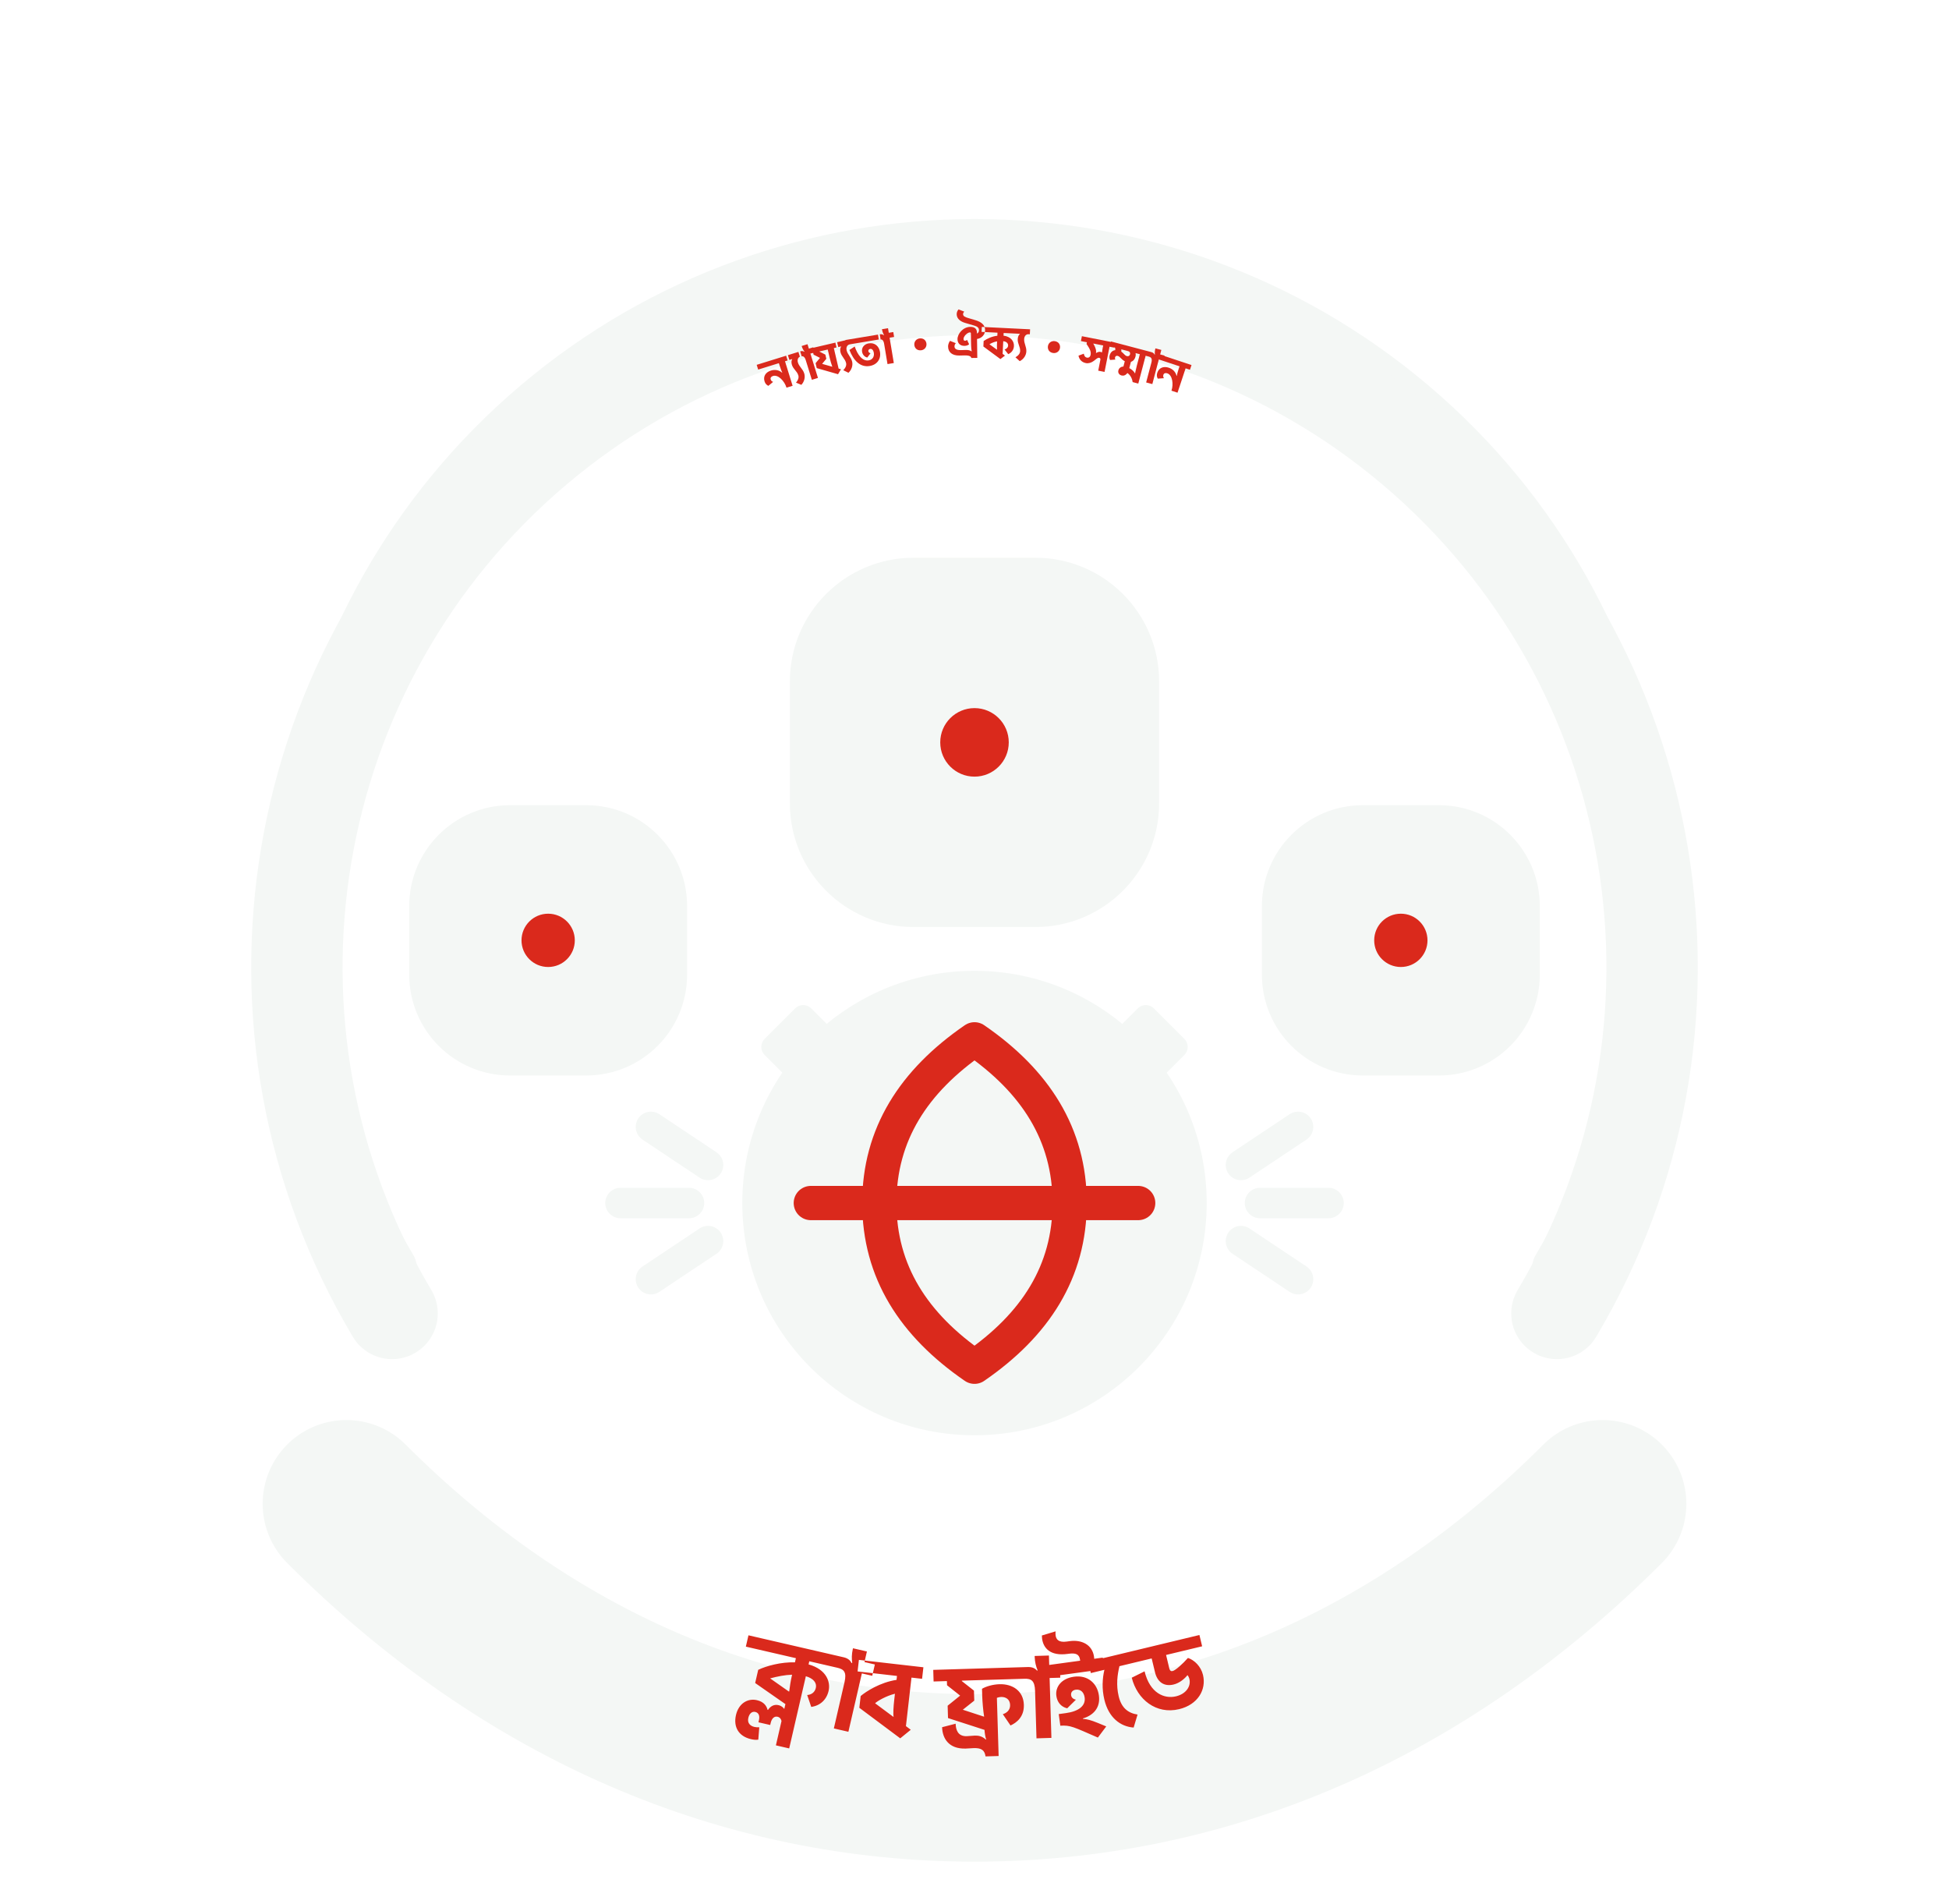
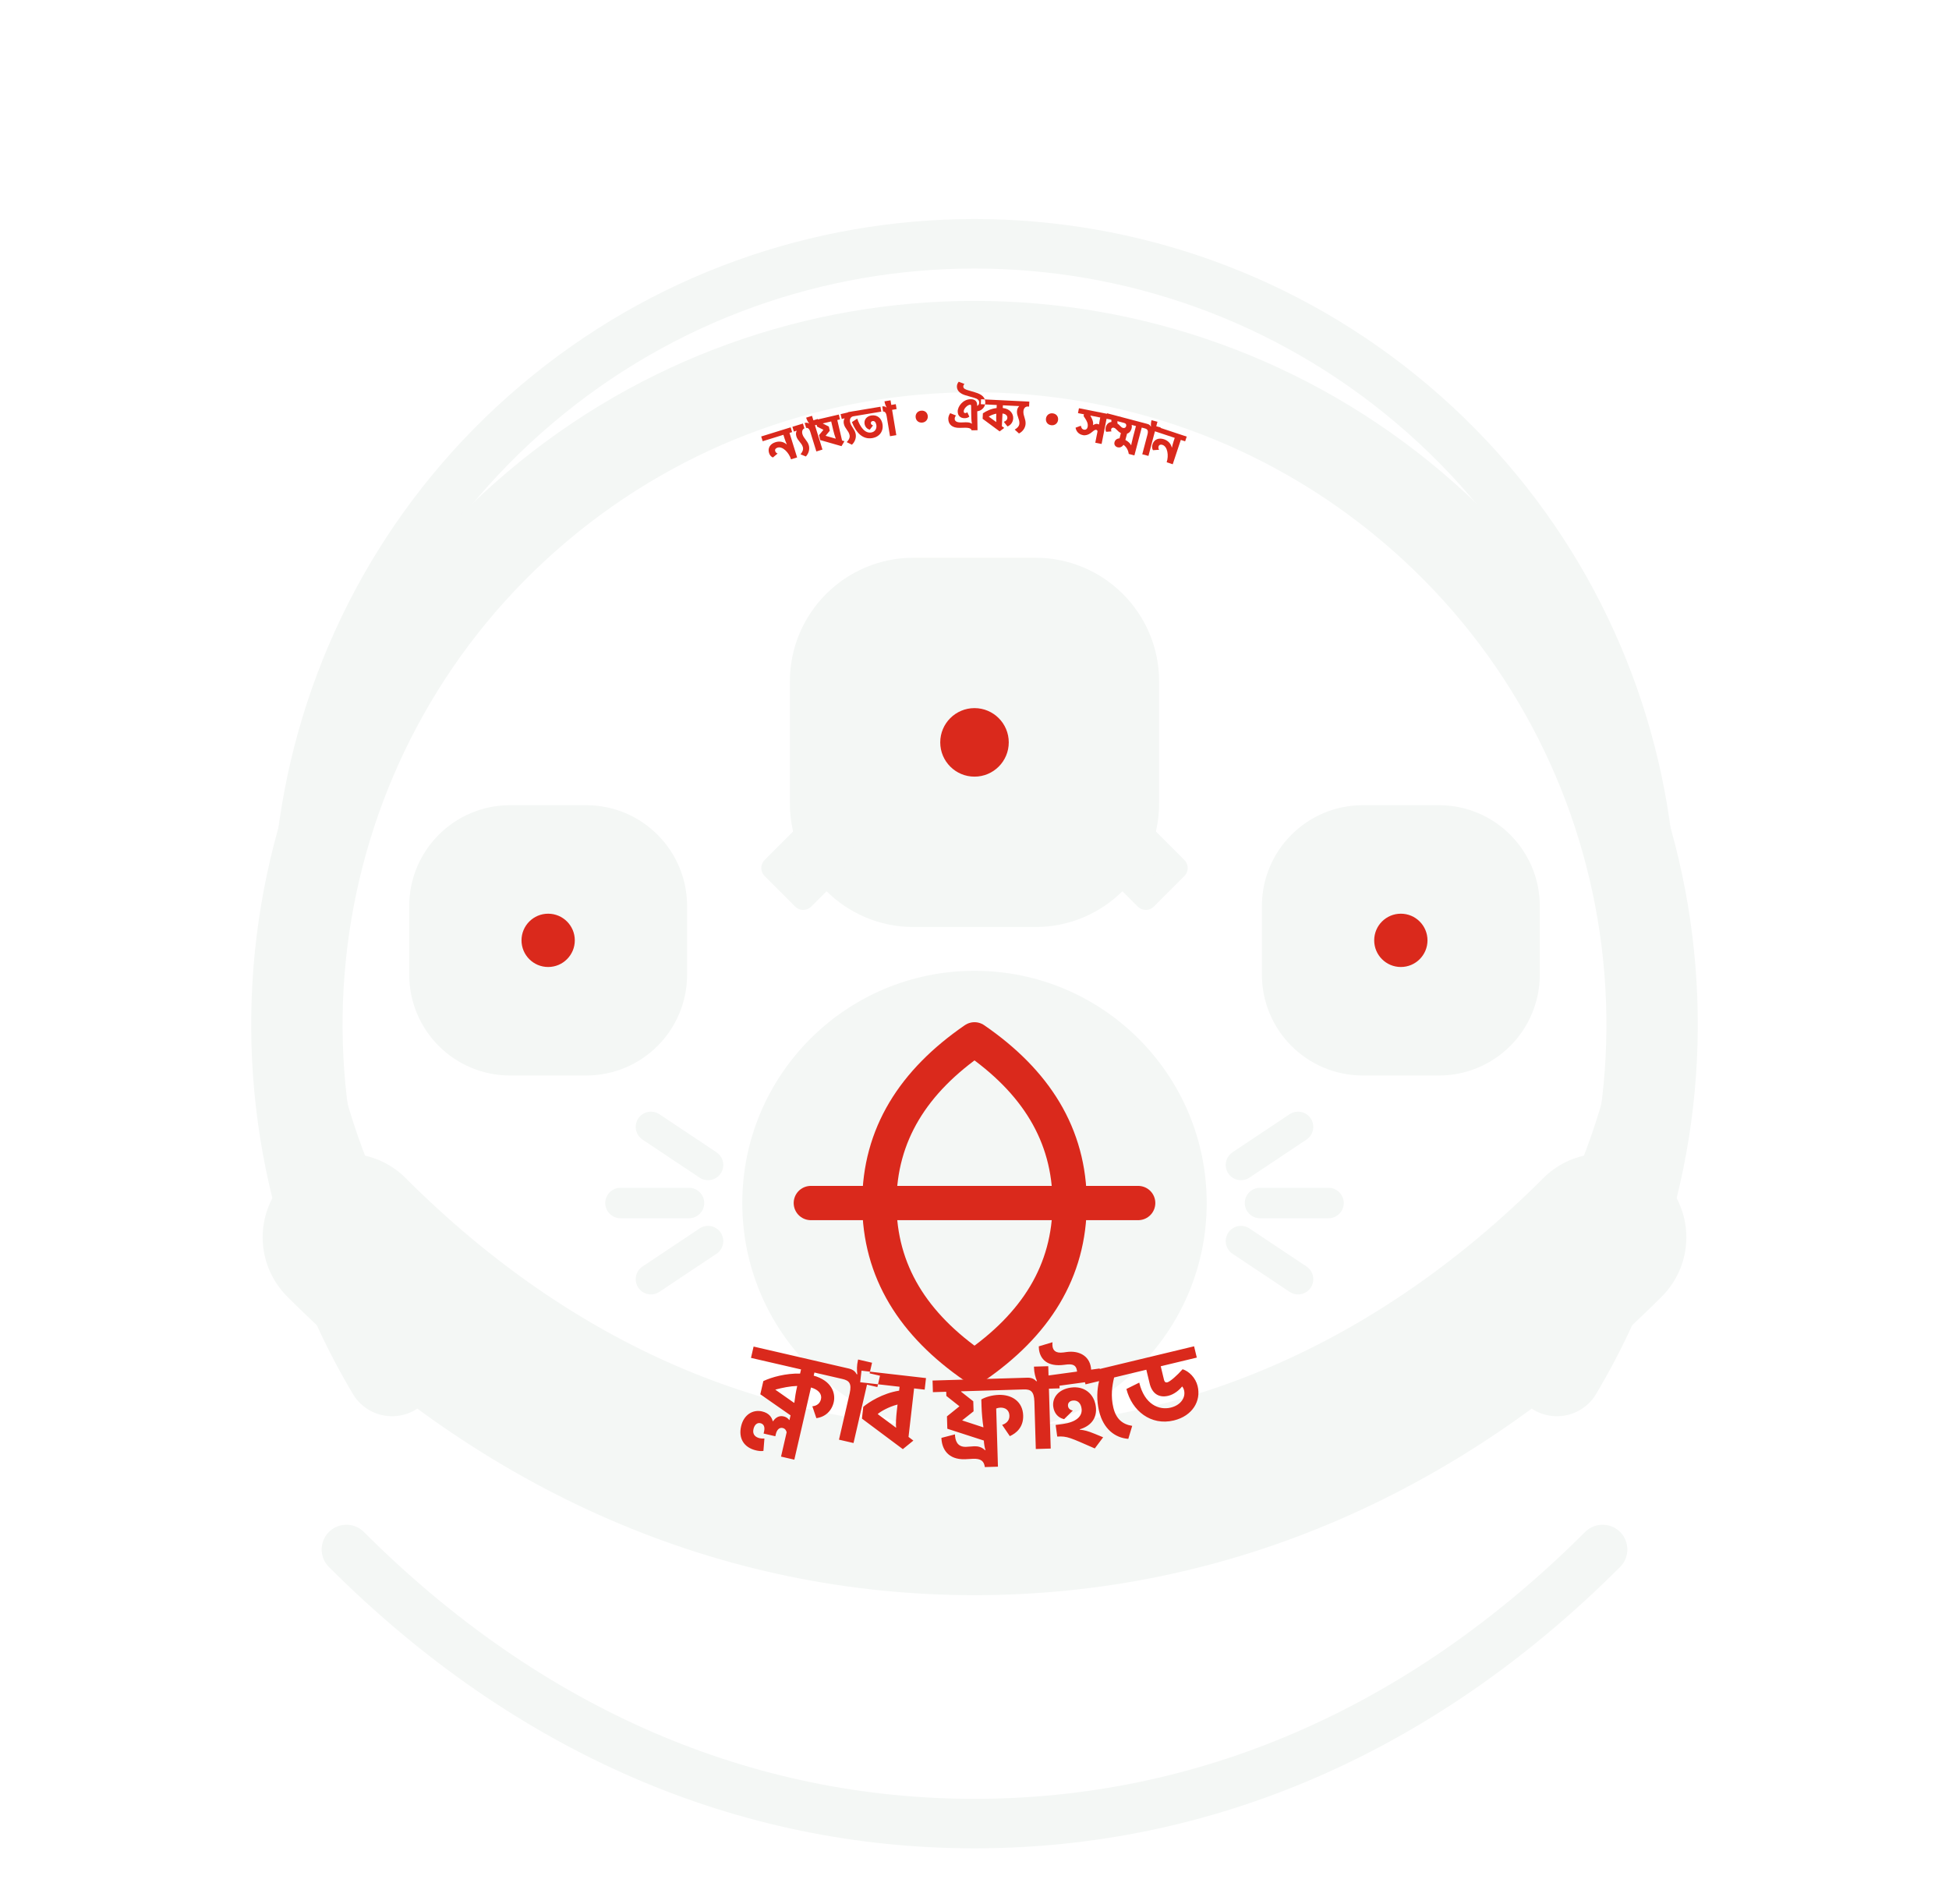
<svg xmlns="http://www.w3.org/2000/svg" viewBox="0 0 512 500" role="img" aria-labelledby="title desc" version="1.1" id="svg15">
  <g stroke="#F4F7F5" stroke-width="13" stroke-linecap="round" stroke-linejoin="round" id="g8">
    <path fill="none" stroke="#F4F7F5" d="M103 333a178 178 0 1 1 306 0" id="path1" />
    <g id="younger-member" aria-label="younger-member">
      <rect x="114" y="218" width="60" height="58" rx="20" fill="#F4F7F5" stroke="#F4F7F5" id="rect1" />
      <circle cx="144" cy="247" r="7" fill="#DA291C" stroke="none" id="circle1" />
    </g>
    <g id="adult-member" aria-label="adult-member">
      <rect x="214" y="153" width="84" height="84" rx="26" fill="#F4F7F5" stroke="#F4F7F5" id="rect2" />
      <circle cx="256" cy="195" r="9" fill="#DA291C" stroke="none" id="circle2" />
    </g>
    <g id="older-member" aria-label="older-member">
      <rect x="338" y="218" width="60" height="58" rx="20" fill="#F4F7F5" stroke="#F4F7F5" id="rect3" />
      <circle cx="368" cy="247" r="7" fill="#DA291C" stroke="none" id="circle3" />
    </g>
    <circle cx="256" cy="316" r="55" fill="#F4F7F5" stroke="#F4F7F5" stroke-width="12" id="circle4" />
    <path fill="none" stroke="#DA291C" stroke-width="9" d="M256 273c-16 11-25 25-25 43s9 32 25 43m0-86c16 11 25 25 25 43s-9 32-25 43m-43-43h86" id="path4" />
    <path fill="none" stroke="#F4F7F5" stroke-width="8" d="M181 316h-18M186 306l-15-10M186 326l-15 10M331 316h18M326 306l15-10M326 326l15 10" id="path5" />
    <path fill="none" stroke="#F4F7F5" d="M91 407c48 48 105 72 165 72s117-24 165-72" id="path6" />
-     <path fill="#F4F7F5" stroke="#F4F7F5" stroke-width="6" d="m211 267 8 8-8 8-8-8z" id="path7" />
-     <path fill="#F4F7F5" stroke="#F4F7F5" stroke-width="6" d="m301 267 8 8-8 8-8-8z" id="path8" />
+     <path fill="#F4F7F5" stroke="#F4F7F5" stroke-width="6" d="m211 220 8 8-8 8-8-8z" id="path7" />
+     <path fill="#F4F7F5" stroke="#F4F7F5" stroke-width="6" d="m301 220 8 8-8 8-8-8z" id="path8" />
  </g>
  <defs id="defs8">
-     <path id="motto-arc" d="M103 345a178 178 0 1 1 306 0" />
-     <path id="name-arc" d="M91 395c48 48 105 72 165 72s117-24 165-72" />
+     <path id="motto-arc" d="M103 360a178 178 0 1 1 306 0" />
+     <path id="name-arc" d="M91 325c48 48 105 72 165 72s117-24 165-72" />
  </defs>
-   <path d="M103 345a178 178 0 1 1 306 0" fill="none" stroke="#F4F7F5" stroke-width="24" stroke-linecap="round" id="path9" />
-   <path d="M91 395c48 48 105 72 165 72s117-24 165-72" fill="none" stroke="#F4F7F5" stroke-width="44" stroke-linecap="round" id="path10" />
+   <path d="M103 360a178 178 0 1 1 306 0" fill="none" stroke="#F4F7F5" stroke-width="24" stroke-linecap="round" id="path9" />
+   <path d="M91 325c48 48 105 72 165 72s117-24 165-72" fill="none" stroke="#F4F7F5" stroke-width="44" stroke-linecap="round" id="path10" />
  <g font-family="Kohinoor Bangla, Bangla Sangam MN, sans-serif" text-anchor="middle" id="g15">
    <g id="text14" style="font-weight:700;font-size:12px;letter-spacing:0" aria-label="ন্যায্যতা•ঐক্য•সম্মান">
-       <path style="fill:#da291c" d="m 203.099,100.309 c -0.279,-0.089 -0.529,-0.288 -0.632,-0.621 -0.142,-0.458 0.123,-0.779 0.604,-0.929 1.375,-0.427 3.012,1.365 3.52,3.004 l 0.021,0.069 1.605,-0.498 -1.998,-6.441 1.146,-0.356 -0.388,-1.249 -8.195,2.542 0.388,1.249 5.444,-1.689 0.277,0.894 c 0.188,0.607 0.416,1.178 0.605,1.584 l -0.042,0.026 c -0.824,-0.712 -1.872,-0.889 -2.926,-0.562 -1.352,0.42 -2.103,1.482 -1.68,2.846 0.188,0.607 0.568,0.98 1.004,1.171 z m 4.988,-5.995 -1.18,0.366 -0.388,-1.249 3.679,-1.141 0.388,1.249 -0.332,0.103 c -0.562,0.174 -0.889,0.778 -0.633,1.604 0.348,1.123 1.275,1.64 1.652,2.855 0.306,0.986 0.027,2.153 -0.757,2.986 l -1.411,-0.58 c 0.654,-0.768 0.773,-1.396 0.606,-1.934 -0.345,-1.112 -1.318,-1.576 -1.688,-2.768 -0.206,-0.665 -0.079,-1.144 0.08,-1.444 z m 2.54,-3.314 c 0.167,0.539 0.435,0.996 0.727,1.37 l -0.08,0.025 c -0.191,-0.129 -0.537,-0.273 -1.064,-0.11 l -0.47,0.146 0.388,1.249 0.046,-0.014 c 0.722,-0.224 1.168,-0.124 1.516,1 l 1.582,5.1 1.605,-0.498 -1.998,-6.441 1.146,-0.356 -0.388,-1.249 -1.146,0.356 -0.363,-1.169 -1.536,0.476 z m 4.634,1.315 2.185,-0.509 0.526,2.256 c 0.15,0.643 0.453,1.681 0.671,2.246 l -0.047,0.011 -2.625,-0.744 1.107,-1.33 -0.256,-1.099 -1.551,-0.785 z m 4.893,5.981 0.769,-1.3 -0.623,-0.188 -1.253,-5.376 1.169,-0.272 -0.297,-1.274 -7.409,1.727 0.297,1.274 0.818,-0.191 0.106,0.456 1.678,0.854 -1.155,1.39 0.302,1.297 z m 0.798,-7.308 -1.204,0.281 -0.297,-1.274 3.751,-0.874 0.297,1.274 -0.339,0.079 c -0.573,0.133 -0.943,0.713 -0.747,1.554 0.267,1.145 1.154,1.727 1.443,2.966 0.234,1.005 -0.128,2.149 -0.97,2.924 l -1.366,-0.68 c 0.707,-0.719 0.871,-1.337 0.743,-1.886 -0.264,-1.134 -1.202,-1.667 -1.485,-2.882 -0.158,-0.678 0.004,-1.147 0.183,-1.435 z m 6.886,2.927 c -0.681,-0.142 -1.239,-0.718 -1.373,-1.523 -0.181,-1.089 0.555,-2.002 1.738,-2.2 1.61,-0.268 2.716,0.752 2.965,2.243 0.315,1.894 -0.776,3.377 -2.693,3.697 -2.509,0.418 -4.239,-1.423 -5.336,-4.208 l 1.393,-0.913 c 0.793,2.277 2.04,3.918 3.685,3.644 1.053,-0.175 1.492,-1.051 1.336,-1.986 -0.11,-0.663 -0.464,-1.103 -0.972,-1.018 -0.296,0.049 -0.511,0.292 -0.46,0.6 0.043,0.26 0.262,0.479 0.574,0.525 z m 3.277,-6.105 0.215,1.29 -9.008,1.5 -0.215,-1.29 z m 0.6,-1.219 c 0.093,0.556 0.296,1.046 0.534,1.456 l -0.083,0.014 c -0.172,-0.154 -0.495,-0.343 -1.04,-0.253 l -0.485,0.081 0.215,1.29 0.047,-0.008 c 0.746,-0.124 1.174,0.036 1.367,1.196 l 0.877,5.267 1.657,-0.276 -1.108,-6.652 1.184,-0.197 -0.215,-1.29 -1.184,0.197 -0.201,-1.207 -1.586,0.264 z" id="path15" />
-       <path style="fill:#da291c" d="m 240.19,90.588 c 0.076,0.873 0.734,1.514 1.738,1.427 0.921,-0.08 1.53,-0.832 1.454,-1.704 -0.076,-0.873 -0.734,-1.514 -1.738,-1.427 -0.921,0.08 -1.53,0.832 -1.454,1.704 z" id="path16" />
-       <path style="fill:#da291c" d="m 255.176,94.029 1.56,-0.022 -0.069,-4.968 c 1.341,-0.199 2.131,-1.254 2.116,-2.346 -0.017,-1.236 -0.797,-2.077 -2.58,-2.604 l -1.892,-0.562 c -0.747,-0.218 -1.303,-0.462 -1.31,-0.978 -0.004,-0.264 0.078,-0.457 0.314,-0.688 l -1.508,-0.591 c -0.283,0.328 -0.494,0.751 -0.486,1.291 0.017,1.224 1.095,1.929 2.228,2.261 l 2.35,0.687 c 0.843,0.24 1.268,0.582 1.277,1.206 0.007,0.468 -0.217,0.759 -0.527,0.907 l -0.003,-0.216 c -0.013,-0.96 -0.514,-1.565 -1.75,-1.548 -1.944,0.027 -3.382,1.871 -3.363,3.239 0.015,1.056 0.661,1.767 1.849,1.75 0.444,-0.006 0.91,-0.145 1.206,-0.413 l -0.544,-1.169 c -0.083,0.097 -0.273,0.232 -0.513,0.235 -0.264,0.004 -0.41,-0.114 -0.414,-0.462 -0.01,-0.684 0.984,-1.718 1.68,-1.728 0.144,-0.002 0.253,0.068 0.256,0.308 l 0.028,2.04 c 0.026,1.86 0.116,2.291 0.193,2.626 l -0.048,6.68e-4 c -0.436,-0.318 -1.013,-0.37 -1.637,-0.361 -0.372,0.005 -0.768,0.035 -1.152,0.04 -1.284,0.018 -1.686,-0.421 -1.693,-0.949 -0.005,-0.384 0.159,-0.674 0.36,-0.869 l -1.533,-0.615 c -0.141,0.182 -0.518,0.751 -0.507,1.519 0.021,1.476 1.101,2.361 2.913,2.336 0.36,-0.005 1.056,-0.027 1.464,-0.032 1.368,-0.019 1.649,0.349 1.738,0.672 z m 8.713,-2.228 c 0.512,-0.143 0.915,-0.52 0.94,-1.035 0.028,-0.563 -0.417,-1.054 -1.277,-1.144 l -0.164,3.332 0.615,0.451 -1.198,0.914 -4.475,-3.308 0.071,-1.438 c 0.982,-0.661 2.187,-1.226 3.6,-1.385 l 0.04,-0.803 -4.183,-0.206 0.064,-1.306 9.313,0.458 -0.064,1.306 -3.512,-0.173 -0.035,0.707 c 1.912,0.214 2.798,1.483 2.737,2.73 -0.048,0.971 -0.615,1.748 -1.498,2.125 z m -3.957,-1.372 1.937,1.405 0.048,0.002 c -0.042,-0.603 -0.024,-1.467 0.007,-2.102 l 0.004,-0.072 c -0.776,0.142 -1.426,0.422 -1.996,0.767 z m 7.993,-2.754 -1.234,-0.061 0.064,-1.306 3.847,0.189 -0.064,1.306 -0.348,-0.017 c -0.587,-0.029 -1.102,0.426 -1.145,1.289 -0.058,1.175 0.636,1.978 0.573,3.248 -0.051,1.031 -0.713,2.031 -1.735,2.546 l -1.127,-1.029 c 0.878,-0.497 1.205,-1.046 1.233,-1.609 0.057,-1.163 -0.698,-1.933 -0.636,-3.179 0.034,-0.695 0.319,-1.102 0.57,-1.33 z" id="path17" />
-       <path style="fill:#da291c" d="m 275.284,90.961 c -0.111,0.869 0.395,1.636 1.395,1.764 0.916,0.117 1.672,-0.487 1.783,-1.356 0.111,-0.869 -0.395,-1.636 -1.395,-1.764 -0.917,-0.117 -1.672,0.487 -1.783,1.356 z" id="path18" />
-       <path style="fill:#da291c" d="m 285.262,95.376 c 0.671,0.133 1.424,-0.086 2.084,-0.579 0.573,-0.425 0.972,-0.897 1.408,-0.811 0.247,0.049 0.368,0.244 0.317,0.503 l -0.567,2.873 1.66,0.328 1.306,-6.616 1.165,0.23 0.253,-1.283 -8.676,-1.713 -0.253,1.283 1.566,0.309 -0.091,0.459 0.357,0.547 c 0.461,0.703 0.877,1.445 0.705,2.316 -0.095,0.483 -0.443,0.818 -0.961,0.715 -0.565,-0.112 -0.719,-0.57 -0.824,-1.031 l -1.385,0.509 c 0.134,0.809 0.677,1.712 1.937,1.96 z m 4.22,-2.787 c -0.13,-0.087 -0.243,-0.134 -0.443,-0.173 -0.412,-0.081 -0.826,0.155 -1.117,0.33 0.021,-0.167 0.032,-0.348 0.02,-0.534 -0.027,-0.421 -0.167,-0.889 -0.47,-1.463 l -0.251,-0.465 0.009,-0.047 2.578,0.509 -0.156,0.789 c -0.035,0.177 -0.142,0.779 -0.172,1.055 z m 6.536,0.942 c -0.545,-0.144 -0.808,-0.747 -1.455,-1.166 0.017,-0.206 0.02,-0.404 -7.7e-4,-0.608 l 1.798,0.475 c 0.441,0.116 0.599,0.456 0.501,0.827 -0.098,0.371 -0.392,0.592 -0.844,0.472 z m 2.167,4.581 c -0.281,-0.533 -0.836,-1.065 -1.524,-1.42 l 0.435,-1.648 c 0.69,-0.215 1.044,-0.804 1.182,-1.326 0.116,-0.441 0.088,-0.759 0.021,-0.975 l 1.137,0.3 -0.778,2.947 c -0.404,1.532 -0.473,2.122 -0.473,2.122 z m 3.943,-4.358 0.334,-1.265 -10.616,-2.802 -0.334,1.265 1.416,0.374 c 0.062,0.19 0.076,0.417 0.053,0.647 -0.778,0.08 -1.286,0.641 -1.482,1.384 -0.129,0.487 -0.035,0.934 0.118,1.198 l 1.381,-0.107 c -0.079,-0.17 -0.129,-0.357 -0.068,-0.589 0.077,-0.29 0.323,-0.473 0.706,-0.372 0.615,0.162 0.945,0.982 1.842,1.392 l -0.356,1.395 c -0.667,0.035 -1.164,0.413 -1.32,1.004 -0.184,0.696 0.243,1.194 0.835,1.35 0.499,0.132 1.089,-0.035 1.525,-0.652 0.796,0.558 1.256,1.448 1.38,2.387 l 1.485,0.392 1.929,-7.31 z m 1.37,-2.133 c -0.144,0.545 -0.16,1.075 -0.11,1.547 l -0.081,-0.021 c -0.093,-0.211 -0.311,-0.516 -0.844,-0.657 l -0.476,-0.126 -0.334,1.265 0.046,0.012 c 0.731,0.193 1.056,0.514 0.756,1.652 l -1.363,5.163 1.624,0.429 1.721,-6.521 1.16,0.306 0.334,-1.265 -1.16,-0.306 0.312,-1.183 -1.555,-0.41 z m 2.271,7.718 c -0.175,-0.235 -0.263,-0.542 -0.153,-0.873 0.151,-0.456 0.553,-0.562 1.032,-0.404 1.367,0.454 1.655,2.863 1.114,4.491 l -0.023,0.068 1.595,0.529 2.124,-6.401 1.139,0.378 0.412,-1.241 -8.143,-2.702 -0.412,1.241 5.41,1.795 -0.295,0.888 c -0.2,0.604 -0.348,1.2 -0.43,1.64 l -0.049,-0.004 c -0.256,-1.058 -1.004,-1.813 -2.052,-2.16 -1.344,-0.446 -2.573,-0.019 -3.023,1.336 -0.2,0.604 -0.109,1.127 0.135,1.537 z" id="path19" />
+       <path style="fill:#da291c" d="m 204.284,119.129 c -0.279,-0.089 -0.529,-0.288 -0.632,-0.621 -0.142,-0.458 0.123,-0.779 0.604,-0.929 1.375,-0.427 3.012,1.365 3.52,3.004 l 0.021,0.069 1.605,-0.498 -1.998,-6.441 1.146,-0.356 -0.388,-1.249 -8.195,2.542 0.388,1.249 5.444,-1.689 0.277,0.894 c 0.188,0.607 0.416,1.178 0.605,1.584 l -0.042,0.026 c -0.824,-0.712 -1.872,-0.889 -2.926,-0.562 -1.352,0.42 -2.103,1.482 -1.68,2.846 0.188,0.607 0.568,0.98 1.004,1.171 z m 4.988,-5.995 -1.18,0.366 -0.388,-1.249 3.679,-1.141 0.388,1.249 -0.332,0.103 c -0.562,0.174 -0.889,0.778 -0.633,1.604 0.348,1.123 1.275,1.64 1.652,2.855 0.306,0.986 0.027,2.153 -0.757,2.986 l -1.411,-0.58 c 0.654,-0.768 0.773,-1.396 0.606,-1.934 -0.345,-1.112 -1.318,-1.576 -1.688,-2.768 -0.206,-0.665 -0.079,-1.144 0.08,-1.444 z m 2.54,-3.314 c 0.167,0.539 0.435,0.996 0.727,1.37 l -0.08,0.025 c -0.191,-0.129 -0.537,-0.273 -1.064,-0.11 l -0.47,0.146 0.388,1.249 0.046,-0.014 c 0.722,-0.224 1.168,-0.124 1.516,1 l 1.582,5.1 1.605,-0.498 -1.998,-6.441 1.146,-0.356 -0.388,-1.249 -1.146,0.356 -0.363,-1.169 -1.536,0.476 z m 4.357,1.39 2.185,-0.509 0.526,2.256 c 0.15,0.643 0.453,1.681 0.671,2.246 l -0.047,0.011 -2.625,-0.744 1.107,-1.33 -0.256,-1.099 -1.551,-0.785 z m 4.893,5.981 0.769,-1.3 -0.623,-0.188 -1.253,-5.376 1.169,-0.272 -0.297,-1.274 -7.409,1.727 0.297,1.274 0.818,-0.191 0.106,0.456 1.678,0.854 -1.155,1.39 0.302,1.297 z m 0.798,-7.308 -1.204,0.281 -0.297,-1.274 3.751,-0.874 0.297,1.274 -0.339,0.079 c -0.573,0.133 -0.943,0.713 -0.747,1.554 0.267,1.145 1.154,1.727 1.443,2.966 0.234,1.005 -0.128,2.149 -0.97,2.924 l -1.366,-0.68 c 0.707,-0.719 0.871,-1.337 0.743,-1.886 -0.264,-1.134 -1.202,-1.667 -1.485,-2.882 -0.158,-0.678 0.004,-1.147 0.183,-1.435 z m 6.635,2.977 c -0.681,-0.142 -1.239,-0.718 -1.373,-1.523 -0.181,-1.089 0.555,-2.002 1.738,-2.2 1.61,-0.268 2.716,0.752 2.965,2.243 0.315,1.894 -0.776,3.377 -2.693,3.697 -2.509,0.418 -4.239,-1.423 -5.336,-4.208 l 1.393,-0.913 c 0.793,2.277 2.04,3.918 3.685,3.644 1.053,-0.175 1.492,-1.051 1.336,-1.986 -0.11,-0.663 -0.464,-1.103 -0.972,-1.018 -0.296,0.049 -0.511,0.292 -0.46,0.6 0.043,0.26 0.262,0.479 0.574,0.525 z m 3.277,-6.105 0.215,1.29 -9.008,1.5 -0.215,-1.29 z m 0.6,-1.219 c 0.093,0.556 0.296,1.046 0.534,1.456 l -0.083,0.014 c -0.172,-0.154 -0.495,-0.343 -1.04,-0.253 l -0.485,0.081 0.215,1.29 0.047,-0.008 c 0.746,-0.124 1.174,0.036 1.367,1.196 l 0.877,5.267 1.657,-0.276 -1.108,-6.652 1.184,-0.197 -0.215,-1.29 -1.184,0.197 -0.201,-1.207 -1.586,0.264 z" id="path15" />
+       <path style="fill:#da291c" d="m 240.536,109.573 c 0.076,0.873 0.734,1.514 1.738,1.427 0.921,-0.08 1.53,-0.832 1.454,-1.704 -0.076,-0.873 -0.734,-1.514 -1.738,-1.427 -0.921,0.08 -1.53,0.832 -1.454,1.704 z" id="path16" />
+       <path style="fill:#da291c" d="m 255.232,113.029 1.56,-0.022 -0.069,-4.968 c 1.341,-0.199 2.131,-1.254 2.116,-2.346 -0.017,-1.236 -0.797,-2.077 -2.581,-2.604 l -1.892,-0.562 c -0.747,-0.218 -1.303,-0.462 -1.31,-0.978 -0.004,-0.264 0.078,-0.457 0.314,-0.688 l -1.508,-0.591 c -0.283,0.328 -0.494,0.751 -0.486,1.291 0.017,1.224 1.095,1.929 2.228,2.261 l 2.35,0.687 c 0.843,0.24 1.268,0.582 1.277,1.206 0.007,0.468 -0.217,0.759 -0.527,0.907 l -0.003,-0.216 c -0.013,-0.96 -0.514,-1.565 -1.75,-1.548 -1.944,0.027 -3.382,1.871 -3.363,3.239 0.015,1.056 0.661,1.767 1.849,1.75 0.444,-0.006 0.91,-0.145 1.206,-0.413 l -0.544,-1.169 c -0.083,0.097 -0.273,0.232 -0.513,0.235 -0.264,0.004 -0.41,-0.114 -0.414,-0.462 -0.01,-0.684 0.984,-1.718 1.68,-1.728 0.144,-0.002 0.253,0.069 0.256,0.308 l 0.028,2.04 c 0.026,1.86 0.116,2.291 0.193,2.626 l -0.048,6.7e-4 c -0.436,-0.318 -1.013,-0.37 -1.637,-0.361 -0.372,0.005 -0.768,0.035 -1.152,0.04 -1.284,0.018 -1.686,-0.421 -1.693,-0.949 -0.005,-0.384 0.159,-0.674 0.36,-0.869 l -1.533,-0.615 c -0.141,0.182 -0.518,0.751 -0.507,1.519 0.021,1.476 1.101,2.361 2.913,2.336 0.36,-0.005 1.056,-0.027 1.464,-0.032 1.368,-0.019 1.649,0.349 1.738,0.672 z m 8.46,-2.233 c 0.512,-0.143 0.915,-0.52 0.94,-1.035 0.028,-0.563 -0.417,-1.054 -1.277,-1.144 l -0.164,3.332 0.615,0.451 -1.198,0.914 -4.475,-3.308 0.071,-1.438 c 0.982,-0.661 2.187,-1.226 3.6,-1.385 l 0.04,-0.803 -4.183,-0.206 0.064,-1.306 9.313,0.458 -0.064,1.306 -3.512,-0.173 -0.035,0.707 c 1.912,0.214 2.798,1.483 2.737,2.73 -0.048,0.971 -0.615,1.748 -1.498,2.125 z m -3.957,-1.372 1.937,1.405 0.048,0.002 c -0.042,-0.603 -0.024,-1.467 0.007,-2.102 l 0.004,-0.072 c -0.776,0.142 -1.426,0.422 -1.996,0.767 z m 7.993,-2.754 -1.235,-0.061 0.064,-1.306 3.847,0.189 -0.064,1.306 -0.348,-0.017 c -0.587,-0.029 -1.102,0.426 -1.145,1.289 -0.058,1.175 0.636,1.978 0.573,3.248 -0.051,1.031 -0.713,2.031 -1.735,2.546 l -1.127,-1.029 c 0.878,-0.497 1.205,-1.046 1.233,-1.609 0.057,-1.163 -0.698,-1.933 -0.636,-3.179 0.034,-0.695 0.319,-1.102 0.57,-1.33 z" id="path17" />
+       <path style="fill:#da291c" d="m 274.775,109.929 c -0.111,0.869 0.395,1.636 1.395,1.764 0.916,0.117 1.672,-0.487 1.783,-1.356 0.111,-0.869 -0.395,-1.636 -1.395,-1.764 -0.916,-0.117 -1.672,0.487 -1.783,1.356 z" id="path18" />
+       <path style="fill:#da291c" d="m 284.487,114.3 c 0.671,0.133 1.424,-0.086 2.084,-0.579 0.573,-0.425 0.972,-0.897 1.408,-0.811 0.247,0.049 0.368,0.244 0.317,0.503 l -0.567,2.873 1.66,0.328 1.306,-6.616 1.165,0.23 0.253,-1.283 -8.676,-1.713 -0.253,1.283 1.566,0.309 -0.091,0.459 0.357,0.547 c 0.461,0.703 0.877,1.445 0.705,2.316 -0.095,0.483 -0.443,0.818 -0.961,0.715 -0.565,-0.112 -0.719,-0.57 -0.824,-1.031 l -1.385,0.509 c 0.134,0.809 0.677,1.712 1.937,1.96 z m 4.22,-2.787 c -0.13,-0.087 -0.243,-0.134 -0.443,-0.173 -0.412,-0.081 -0.826,0.155 -1.117,0.33 0.021,-0.167 0.032,-0.348 0.02,-0.534 -0.027,-0.421 -0.167,-0.889 -0.47,-1.463 l -0.251,-0.465 0.009,-0.047 2.578,0.509 -0.156,0.789 c -0.035,0.177 -0.142,0.779 -0.172,1.055 z m 6.29,0.886 c -0.545,-0.144 -0.808,-0.747 -1.455,-1.166 0.017,-0.206 0.02,-0.404 -7.7e-4,-0.608 l 1.798,0.475 c 0.441,0.116 0.599,0.456 0.501,0.827 -0.098,0.371 -0.392,0.592 -0.844,0.472 z m 2.167,4.581 c -0.281,-0.533 -0.836,-1.065 -1.524,-1.42 l 0.435,-1.648 c 0.69,-0.215 1.044,-0.804 1.182,-1.326 0.116,-0.441 0.088,-0.759 0.021,-0.975 l 1.137,0.3 -0.778,2.947 c -0.404,1.532 -0.473,2.122 -0.473,2.122 z m 3.943,-4.358 0.334,-1.265 -10.616,-2.802 -0.334,1.265 1.416,0.374 c 0.062,0.19 0.076,0.417 0.053,0.647 -0.778,0.08 -1.286,0.641 -1.482,1.384 -0.129,0.487 -0.035,0.934 0.118,1.198 l 1.381,-0.107 c -0.079,-0.17 -0.129,-0.357 -0.068,-0.589 0.077,-0.29 0.323,-0.473 0.706,-0.372 0.615,0.162 0.945,0.982 1.842,1.392 l -0.356,1.395 c -0.667,0.035 -1.164,0.413 -1.32,1.004 -0.184,0.696 0.243,1.194 0.835,1.35 0.499,0.132 1.089,-0.035 1.525,-0.652 0.796,0.558 1.256,1.448 1.38,2.387 l 1.485,0.392 1.929,-7.31 z m 1.37,-2.133 c -0.144,0.545 -0.16,1.075 -0.11,1.547 l -0.081,-0.021 c -0.093,-0.211 -0.311,-0.516 -0.844,-0.657 l -0.476,-0.126 -0.334,1.265 0.046,0.012 c 0.731,0.193 1.056,0.514 0.756,1.651 l -1.363,5.163 1.624,0.429 1.721,-6.521 1.16,0.306 0.334,-1.265 -1.16,-0.306 0.312,-1.183 -1.555,-0.41 z m 2.032,7.647 c -0.175,-0.235 -0.263,-0.542 -0.153,-0.873 0.151,-0.456 0.553,-0.562 1.032,-0.404 1.367,0.454 1.655,2.863 1.114,4.491 l -0.023,0.068 1.594,0.529 2.124,-6.401 1.139,0.378 0.412,-1.241 -8.143,-2.702 -0.412,1.241 5.41,1.795 -0.295,0.888 c -0.2,0.604 -0.348,1.2 -0.43,1.64 l -0.049,-0.004 c -0.256,-1.058 -1.004,-1.813 -2.052,-2.16 -1.344,-0.446 -2.573,-0.019 -3.023,1.336 -0.2,0.604 -0.109,1.127 0.135,1.537 z" id="path19" />
    </g>
-     <path d="m 220.952,438.292 0.686,-2.974 -25.019,-5.773 -0.686,2.974 13.15,3.034 -0.252,1.091 c -3.683,-0.103 -7.455,0.924 -9.65,1.969 l -0.799,3.465 7.946,5.54 -0.283,1.228 -0.082,-0.019 c -0.222,-0.281 -0.577,-0.737 -1.478,-0.944 -1.2,-0.277 -2.153,0.365 -2.735,1.266 l -0.109,-0.025 c -0.241,-0.947 -0.894,-2.103 -2.804,-2.544 -2.374,-0.548 -4.787,0.821 -5.498,3.904 -0.711,3.083 0.638,5.578 3.967,6.346 0.655,0.151 1.356,0.227 1.897,0.122 l 0.26,-3.245 c -0.38,0.027 -0.863,0.002 -1.272,-0.092 -0.982,-0.227 -1.946,-0.909 -1.606,-2.382 0.277,-1.2 1.007,-1.75 1.826,-1.561 0.819,0.189 1.259,0.894 0.957,2.204 l -0.12,0.518 3.083,0.711 0.12,-0.518 c 0.271,-1.173 0.917,-1.857 1.817,-1.65 0.655,0.151 0.936,0.676 1.033,1.129 l -1.473,6.384 3.492,0.806 4.375,-18.962 c 1.994,0.575 2.932,1.74 2.623,3.077 -0.264,1.146 -1.156,1.773 -2.269,1.862 l 1.062,3.119 c 2.344,-0.321 4.027,-1.887 4.562,-4.206 0.535,-2.319 -0.51,-5.635 -5.262,-6.961 l 0.189,-0.819 z m -13.631,6.022 -0.136,-0.032 -4.871,-3.423 c 1.899,-0.51 3.889,-0.913 5.769,-0.968 l -0.057,0.246 c -0.302,1.31 -0.571,2.972 -0.705,4.176 z m 16.697,-11.09 c -0.296,1.282 -0.294,2.518 -0.145,3.616 l -0.191,-0.044 c -0.233,-0.485 -0.762,-1.182 -2.017,-1.471 l -1.119,-0.258 -0.686,2.974 0.109,0.025 c 1.719,0.397 2.5,1.123 1.883,3.796 l -2.801,12.141 3.82,0.881 3.538,-15.333 2.728,0.63 0.686,-2.974 -2.728,-0.63 0.642,-2.783 -3.656,-0.844 z m 11.617,6.993 -10.348,-1.186 0.348,-3.032 16.941,1.942 -0.348,3.032 -2.782,-0.319 -1.46,12.741 1.271,0.963 -2.766,2.248 -10.748,-8.024 0.354,-3.088 c 1.374,-1.167 5.09,-3.588 9.421,-4.247 z m -0.536,4.673 c -2.38,0.601 -4.527,1.877 -5.219,2.502 l 4.753,3.532 0.111,0.013 c -0.143,-0.721 -0.031,-2.681 0.164,-4.378 z m 23.798,16.462 3.442,-0.103 -0.458,-15.281 c 0.332,-0.122 0.722,-0.218 1.086,-0.229 1.315,-0.04 2.345,0.658 2.388,2.113 0.044,1.455 -1.084,2.161 -1.917,2.411 l 2.022,2.965 c 1.603,-0.72 3.602,-2.265 3.507,-5.428 -0.109,-3.638 -2.939,-5.514 -6.409,-5.41 -1.763,0.053 -3.54,0.582 -4.586,1.202 l 0.055,1.847 c 0.046,1.539 0.262,4.054 0.5,5.447 l -0.112,0.003 -5.488,-1.796 3.01,-2.387 -0.079,-2.631 -3.185,-2.51 -0.003,-0.112 17.464,-0.524 -0.091,-3.051 -24.881,0.746 0.091,3.051 3.498,-0.105 0.033,1.092 3.443,2.726 -3.282,2.648 0.097,3.247 9.589,3.102 c 0.052,0.811 0.195,1.843 0.44,2.536 l -0.112,0.003 c -0.922,-0.869 -1.881,-1.064 -2.86,-1.035 -0.924,0.028 -1.089,0.117 -2.153,0.149 -2.379,0.071 -2.854,-1.763 -2.899,-3.275 l -3.558,0.919 c 0.088,2.939 1.741,5.746 6.191,5.613 1.147,-0.034 1.09,-0.089 2.153,-0.121 2.015,-0.06 2.847,0.587 3.063,2.177 z m 12.915,-26.103 c 0.04,1.315 0.355,2.51 0.778,3.534 l -0.196,0.006 c -0.348,-0.41 -1.037,-0.949 -2.324,-0.911 l -1.147,0.034 0.091,3.051 0.112,-0.003 c 1.763,-0.053 2.703,0.451 2.785,3.194 l 0.374,12.454 3.918,-0.118 -0.472,-15.729 2.799,-0.084 -0.091,-3.051 -2.799,0.084 -0.086,-2.855 -3.75,0.113 z m 5.693,10.213 c 0.216,1.581 1.155,2.866 2.847,3.256 l 2.29,-2.263 c -0.787,-0.175 -1.184,-0.601 -1.264,-1.184 -0.106,-0.777 0.412,-1.328 1.216,-1.438 1.304,-0.178 2.158,0.694 2.344,2.053 0.3,2.192 -1.594,3.638 -4.923,4.093 l -1.886,0.258 0.417,3.052 c 2.662,-0.166 3.435,0.322 9.865,3.116 l 2.199,-2.929 -2.157,-0.892 c -1.975,-0.804 -2.821,-0.999 -3.965,-1.097 l -0.015,-0.111 c 2.638,-0.756 4.657,-2.728 4.21,-6.002 -0.455,-3.329 -3.032,-5.435 -6.528,-4.957 -3.329,0.455 -4.974,2.687 -4.651,5.045 z m -3.81,-15.87 c 0.01,0.281 0.02,0.562 0.058,0.84 0.326,2.386 2.047,4.637 6.736,3.996 l 0.25,-0.034 c 1.803,-0.247 2.779,0.072 2.984,1.57 0.011,0.083 0.023,0.166 0.034,0.25 l -9.488,1.298 0.414,3.024 15.424,-2.109 -0.414,-3.024 -2.247,0.307 c 0.005,-0.17 -0.018,-0.337 -0.041,-0.503 -0.448,-3.274 -3.335,-4.546 -6.359,-4.133 l -0.832,0.114 c -2.164,0.296 -2.768,-0.611 -2.905,-1.609 -0.049,-0.361 -0.043,-0.729 -0.005,-1.073 z m 25.137,20.772 c -2.543,-0.396 -4.235,-1.804 -4.949,-4.771 -0.727,-3.022 -0.336,-5.708 0.193,-7.937 l 1.96,-0.471 -0.714,-2.967 -9.474,2.278 0.714,2.967 3.566,-0.858 c -0.536,2.202 -0.703,4.978 -0.009,7.864 1.133,4.71 4.202,7.053 7.69,7.309 z m 16.969,-17.933 -0.714,-2.967 -20.853,5.015 0.714,2.967 7.595,-1.827 0.871,3.621 c 0.602,2.505 2.308,3.851 4.895,3.229 1.606,-0.386 2.934,-1.57 3.642,-2.46 0.242,0.287 0.415,0.649 0.507,1.03 0.439,1.824 -0.795,3.877 -3.518,4.532 -3.022,0.727 -6.866,-0.768 -8.26,-6.567 l -3.37,1.674 c 1.436,5.731 6.426,9.715 12.442,8.268 4.928,-1.185 7.204,-5.131 6.274,-8.996 -0.537,-2.232 -2.267,-3.919 -3.953,-4.463 -1.379,1.57 -3.276,3.264 -4.011,3.441 -0.381,0.092 -0.72,3.3e-4 -0.897,-0.735 l -0.838,-3.485 z" id="text15" style="font-weight:800;font-size:28px;letter-spacing:0;fill:#da291c" aria-label="ক্লাব ফ্রাইডে" />
+     <path d="m 222.301,362.446 0.686,-2.974 -25.019,-5.773 -0.686,2.974 13.15,3.034 -0.252,1.091 c -3.683,-0.103 -7.455,0.924 -9.65,1.969 l -0.799,3.465 7.946,5.54 -0.283,1.228 -0.082,-0.019 c -0.222,-0.281 -0.577,-0.737 -1.478,-0.944 -1.2,-0.277 -2.153,0.365 -2.735,1.266 l -0.109,-0.025 c -0.241,-0.947 -0.894,-2.103 -2.804,-2.544 -2.374,-0.548 -4.787,0.821 -5.498,3.904 -0.711,3.083 0.638,5.578 3.967,6.346 0.655,0.151 1.356,0.227 1.897,0.122 l 0.26,-3.245 c -0.38,0.027 -0.863,0.002 -1.272,-0.092 -0.982,-0.227 -1.946,-0.909 -1.606,-2.382 0.277,-1.2 1.007,-1.75 1.826,-1.561 0.819,0.189 1.259,0.894 0.957,2.204 l -0.12,0.518 3.083,0.711 0.12,-0.518 c 0.271,-1.173 0.917,-1.857 1.817,-1.65 0.655,0.151 0.936,0.676 1.033,1.129 l -1.473,6.384 3.492,0.806 4.375,-18.962 c 1.994,0.575 2.932,1.74 2.623,3.077 -0.264,1.146 -1.156,1.773 -2.269,1.862 l 1.062,3.119 c 2.344,-0.321 4.027,-1.887 4.562,-4.206 0.535,-2.319 -0.51,-5.635 -5.262,-6.961 l 0.189,-0.818 z m -13.631,6.022 -0.136,-0.032 -4.871,-3.423 c 1.899,-0.51 3.889,-0.913 5.769,-0.968 l -0.057,0.246 c -0.302,1.31 -0.571,2.972 -0.705,4.176 z m 16.697,-11.09 c -0.296,1.282 -0.294,2.518 -0.145,3.616 l -0.191,-0.044 c -0.233,-0.485 -0.762,-1.182 -2.017,-1.471 l -1.119,-0.258 -0.686,2.974 0.109,0.025 c 1.719,0.397 2.5,1.123 1.883,3.796 l -2.801,12.141 3.82,0.881 3.538,-15.333 2.728,0.63 0.686,-2.974 -2.728,-0.63 0.642,-2.783 -3.656,-0.844 z m 10.951,6.878 -10.348,-1.186 0.348,-3.032 16.941,1.942 -0.348,3.032 -2.782,-0.319 -1.46,12.741 1.271,0.963 -2.766,2.248 -10.748,-8.024 0.354,-3.088 c 1.374,-1.167 5.09,-3.588 9.421,-4.247 z m -0.536,4.673 c -2.38,0.601 -4.527,1.877 -5.219,2.502 l 4.753,3.532 0.111,0.013 c -0.143,-0.721 -0.031,-2.681 0.164,-4.378 z m 22.935,16.425 3.442,-0.103 -0.458,-15.281 c 0.332,-0.122 0.722,-0.218 1.086,-0.229 1.315,-0.04 2.345,0.658 2.388,2.113 0.044,1.455 -1.084,2.161 -1.917,2.411 l 2.022,2.965 c 1.603,-0.72 3.602,-2.265 3.507,-5.428 -0.109,-3.638 -2.939,-5.514 -6.409,-5.41 -1.763,0.053 -3.54,0.582 -4.586,1.202 l 0.055,1.847 c 0.046,1.539 0.262,4.054 0.5,5.447 l -0.112,0.003 -5.488,-1.796 3.01,-2.387 -0.079,-2.631 -3.185,-2.51 -0.003,-0.112 17.464,-0.524 -0.091,-3.051 -24.881,0.746 0.091,3.051 3.498,-0.105 0.033,1.092 3.443,2.726 -3.282,2.648 0.097,3.247 9.589,3.102 c 0.052,0.811 0.195,1.843 0.44,2.536 l -0.112,0.003 c -0.922,-0.869 -1.881,-1.064 -2.86,-1.035 -0.924,0.028 -1.089,0.117 -2.153,0.149 -2.379,0.071 -2.854,-1.763 -2.899,-3.275 l -3.558,0.919 c 0.088,2.939 1.741,5.746 6.191,5.613 1.147,-0.034 1.09,-0.089 2.153,-0.121 2.015,-0.06 2.847,0.587 3.063,2.177 z m 12.915,-26.103 c 0.04,1.315 0.355,2.51 0.778,3.534 l -0.196,0.006 c -0.348,-0.41 -1.037,-0.949 -2.324,-0.911 l -1.147,0.034 0.091,3.051 0.112,-0.003 c 1.763,-0.053 2.703,0.451 2.785,3.194 l 0.374,12.454 3.918,-0.118 -0.472,-15.729 2.799,-0.084 -0.091,-3.051 -2.799,0.084 -0.086,-2.855 -3.75,0.113 z m 5.06,10.266 c 0.216,1.581 1.155,2.866 2.847,3.256 l 2.29,-2.263 c -0.787,-0.175 -1.184,-0.601 -1.264,-1.184 -0.106,-0.777 0.412,-1.328 1.216,-1.438 1.304,-0.178 2.158,0.694 2.344,2.053 0.3,2.192 -1.594,3.638 -4.923,4.093 l -1.886,0.258 0.417,3.052 c 2.662,-0.166 3.435,0.321 9.865,3.116 l 2.199,-2.929 -2.157,-0.892 c -1.975,-0.804 -2.821,-0.999 -3.965,-1.097 l -0.015,-0.111 c 2.638,-0.756 4.657,-2.728 4.21,-6.002 -0.455,-3.329 -3.032,-5.435 -6.528,-4.957 -3.329,0.455 -4.974,2.687 -4.651,5.045 z m -3.81,-15.87 c 0.01,0.281 0.02,0.562 0.058,0.84 0.326,2.386 2.047,4.637 6.736,3.996 l 0.25,-0.034 c 1.803,-0.247 2.779,0.072 2.984,1.57 0.011,0.083 0.023,0.166 0.034,0.25 l -9.488,1.298 0.414,3.024 15.424,-2.109 -0.414,-3.024 -2.247,0.307 c 0.005,-0.17 -0.018,-0.337 -0.041,-0.503 -0.448,-3.274 -3.335,-4.546 -6.359,-4.133 l -0.832,0.114 c -2.164,0.296 -2.768,-0.611 -2.905,-1.609 -0.049,-0.361 -0.043,-0.729 -0.005,-1.073 z m 24.547,20.883 c -2.543,-0.396 -4.235,-1.804 -4.949,-4.771 -0.727,-3.022 -0.336,-5.708 0.193,-7.937 l 1.96,-0.471 -0.714,-2.967 -9.474,2.278 0.714,2.967 3.566,-0.858 c -0.536,2.202 -0.703,4.978 -0.009,7.864 1.133,4.71 4.202,7.053 7.69,7.309 z m 16.969,-17.933 -0.714,-2.967 -20.853,5.015 0.714,2.967 7.595,-1.827 0.871,3.621 c 0.602,2.505 2.308,3.851 4.895,3.229 1.606,-0.386 2.934,-1.57 3.642,-2.46 0.242,0.287 0.415,0.649 0.507,1.03 0.439,1.824 -0.795,3.877 -3.518,4.532 -3.022,0.727 -6.866,-0.768 -8.26,-6.567 l -3.37,1.674 c 1.436,5.731 6.426,9.715 12.442,8.268 4.928,-1.185 7.204,-5.131 6.274,-8.996 -0.537,-2.232 -2.267,-3.919 -3.953,-4.463 -1.379,1.57 -3.276,3.264 -4.011,3.441 -0.381,0.092 -0.72,3.4e-4 -0.897,-0.735 l -0.838,-3.485 z" id="text15" style="font-weight:800;font-size:28px;letter-spacing:0;fill:#da291c" aria-label="ক্লাব ফ্রাইডে" />
  </g>
</svg>
